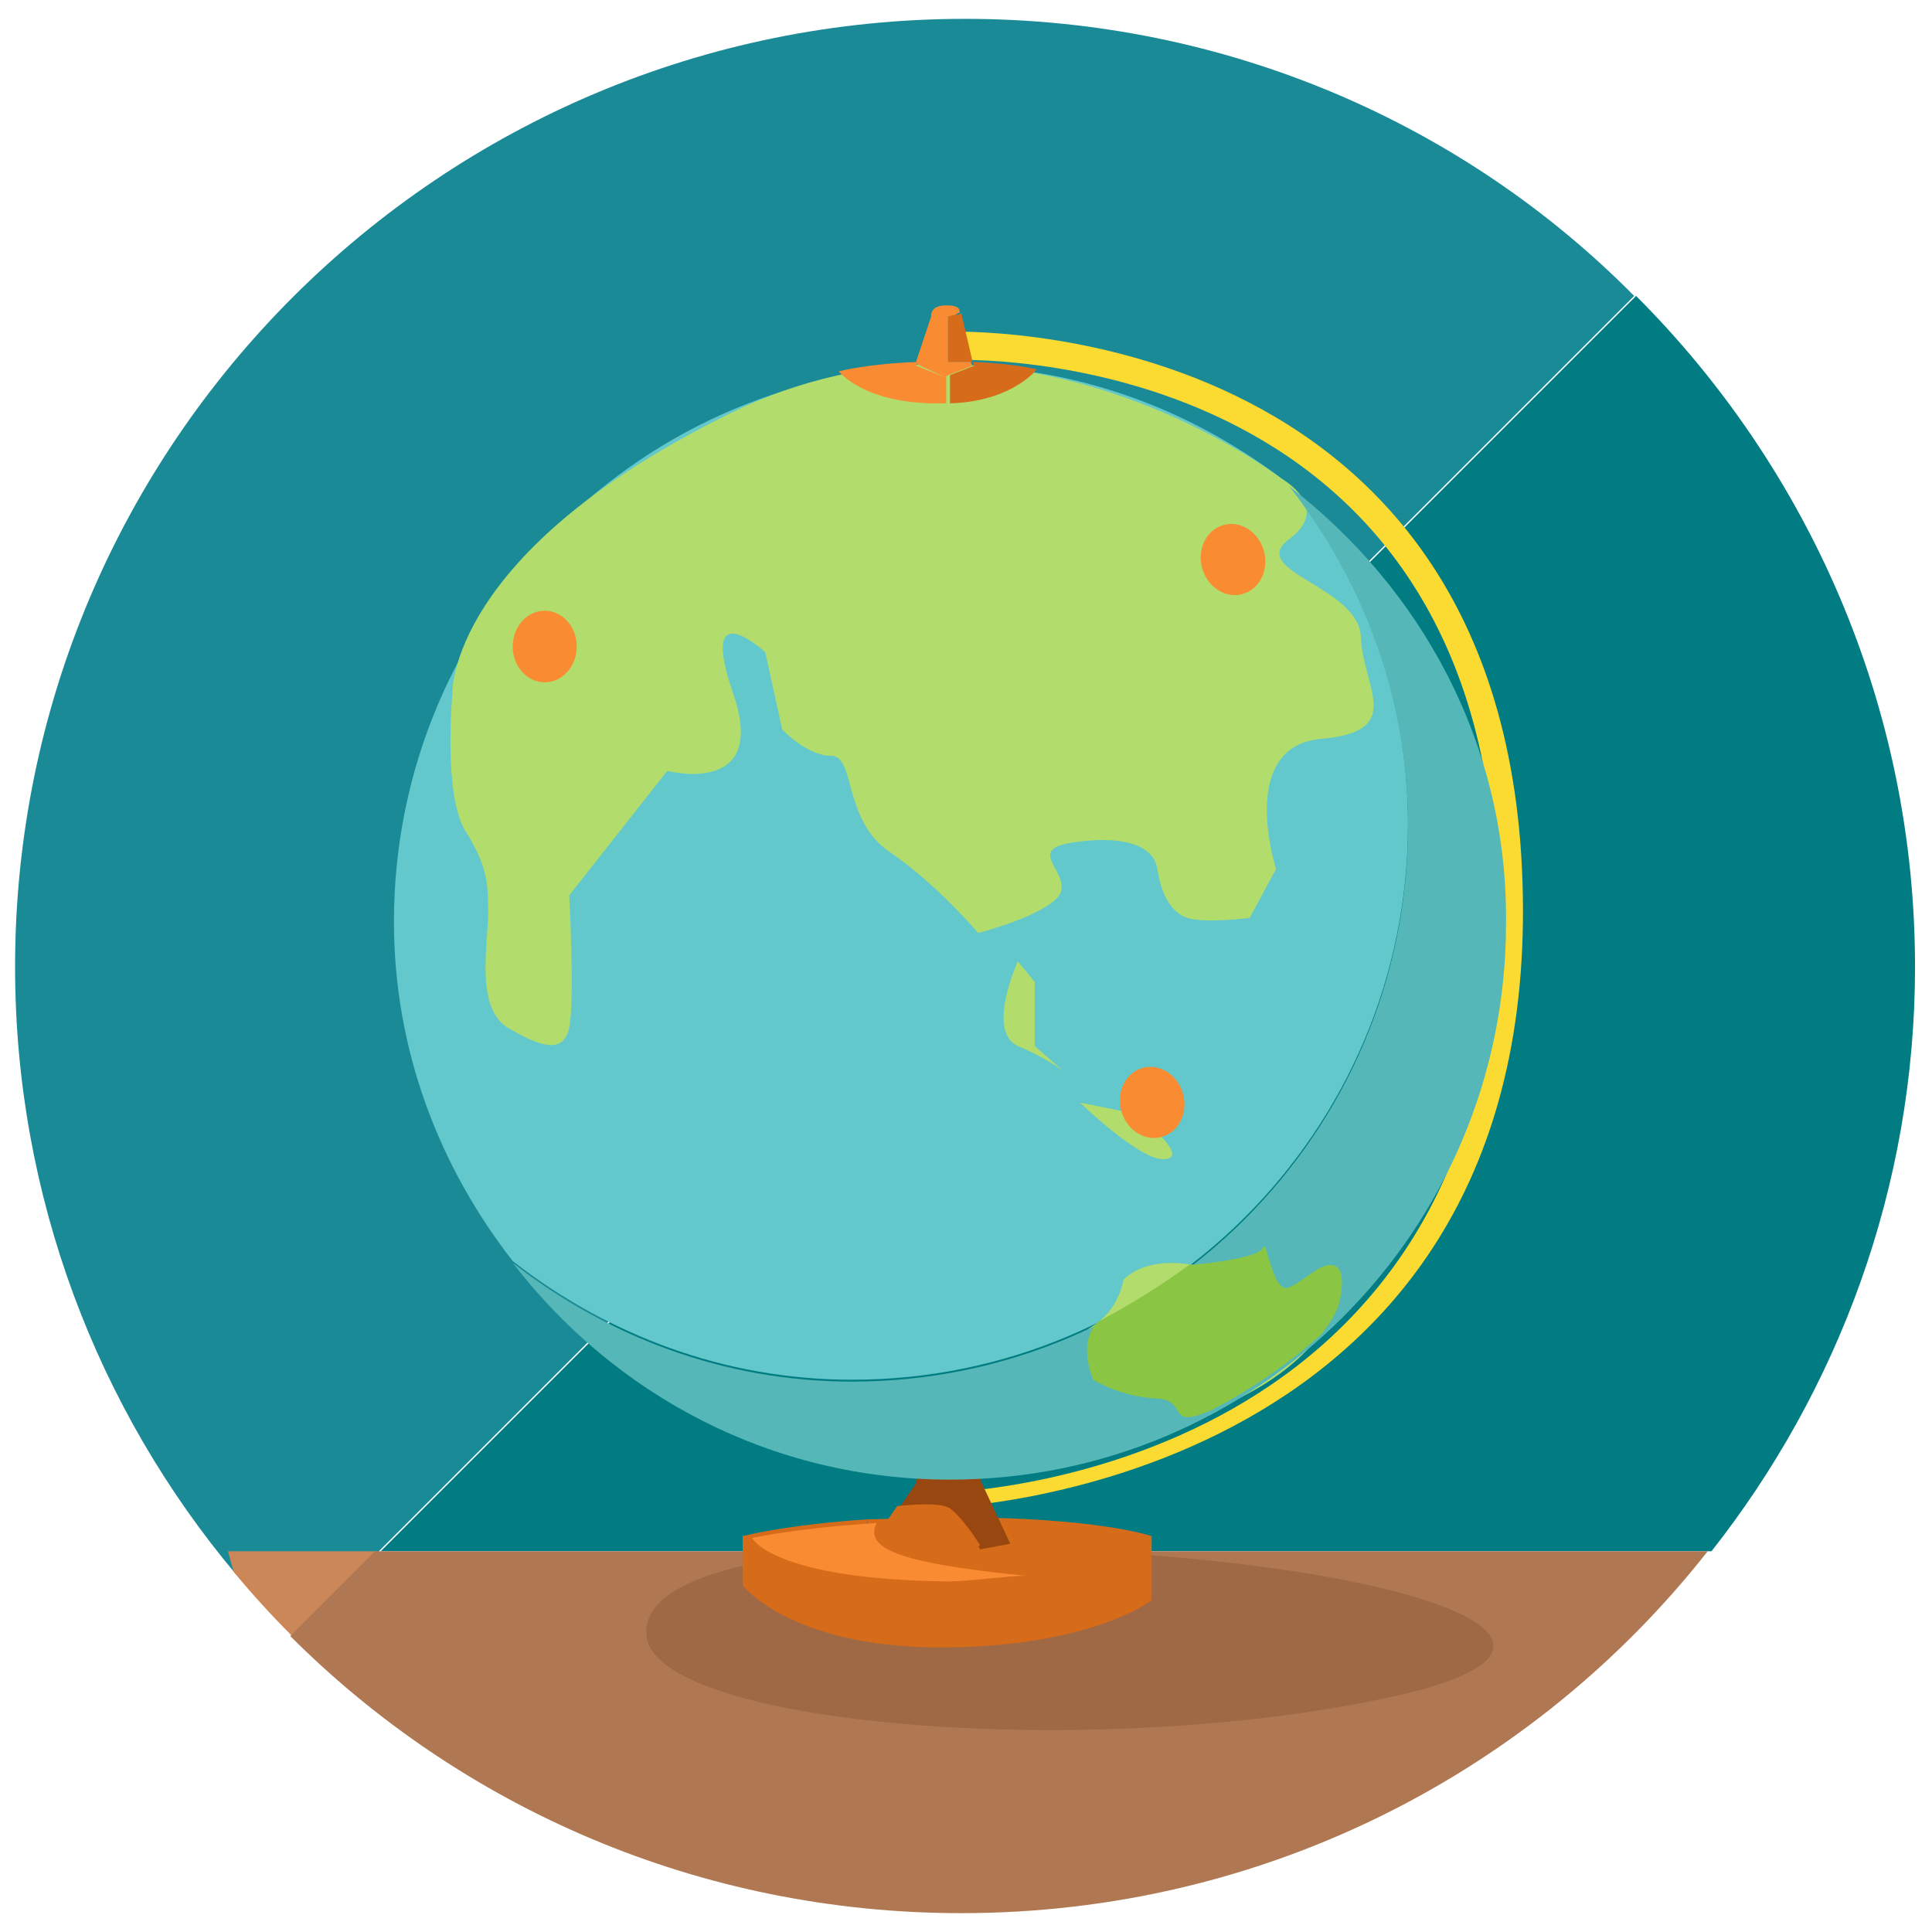
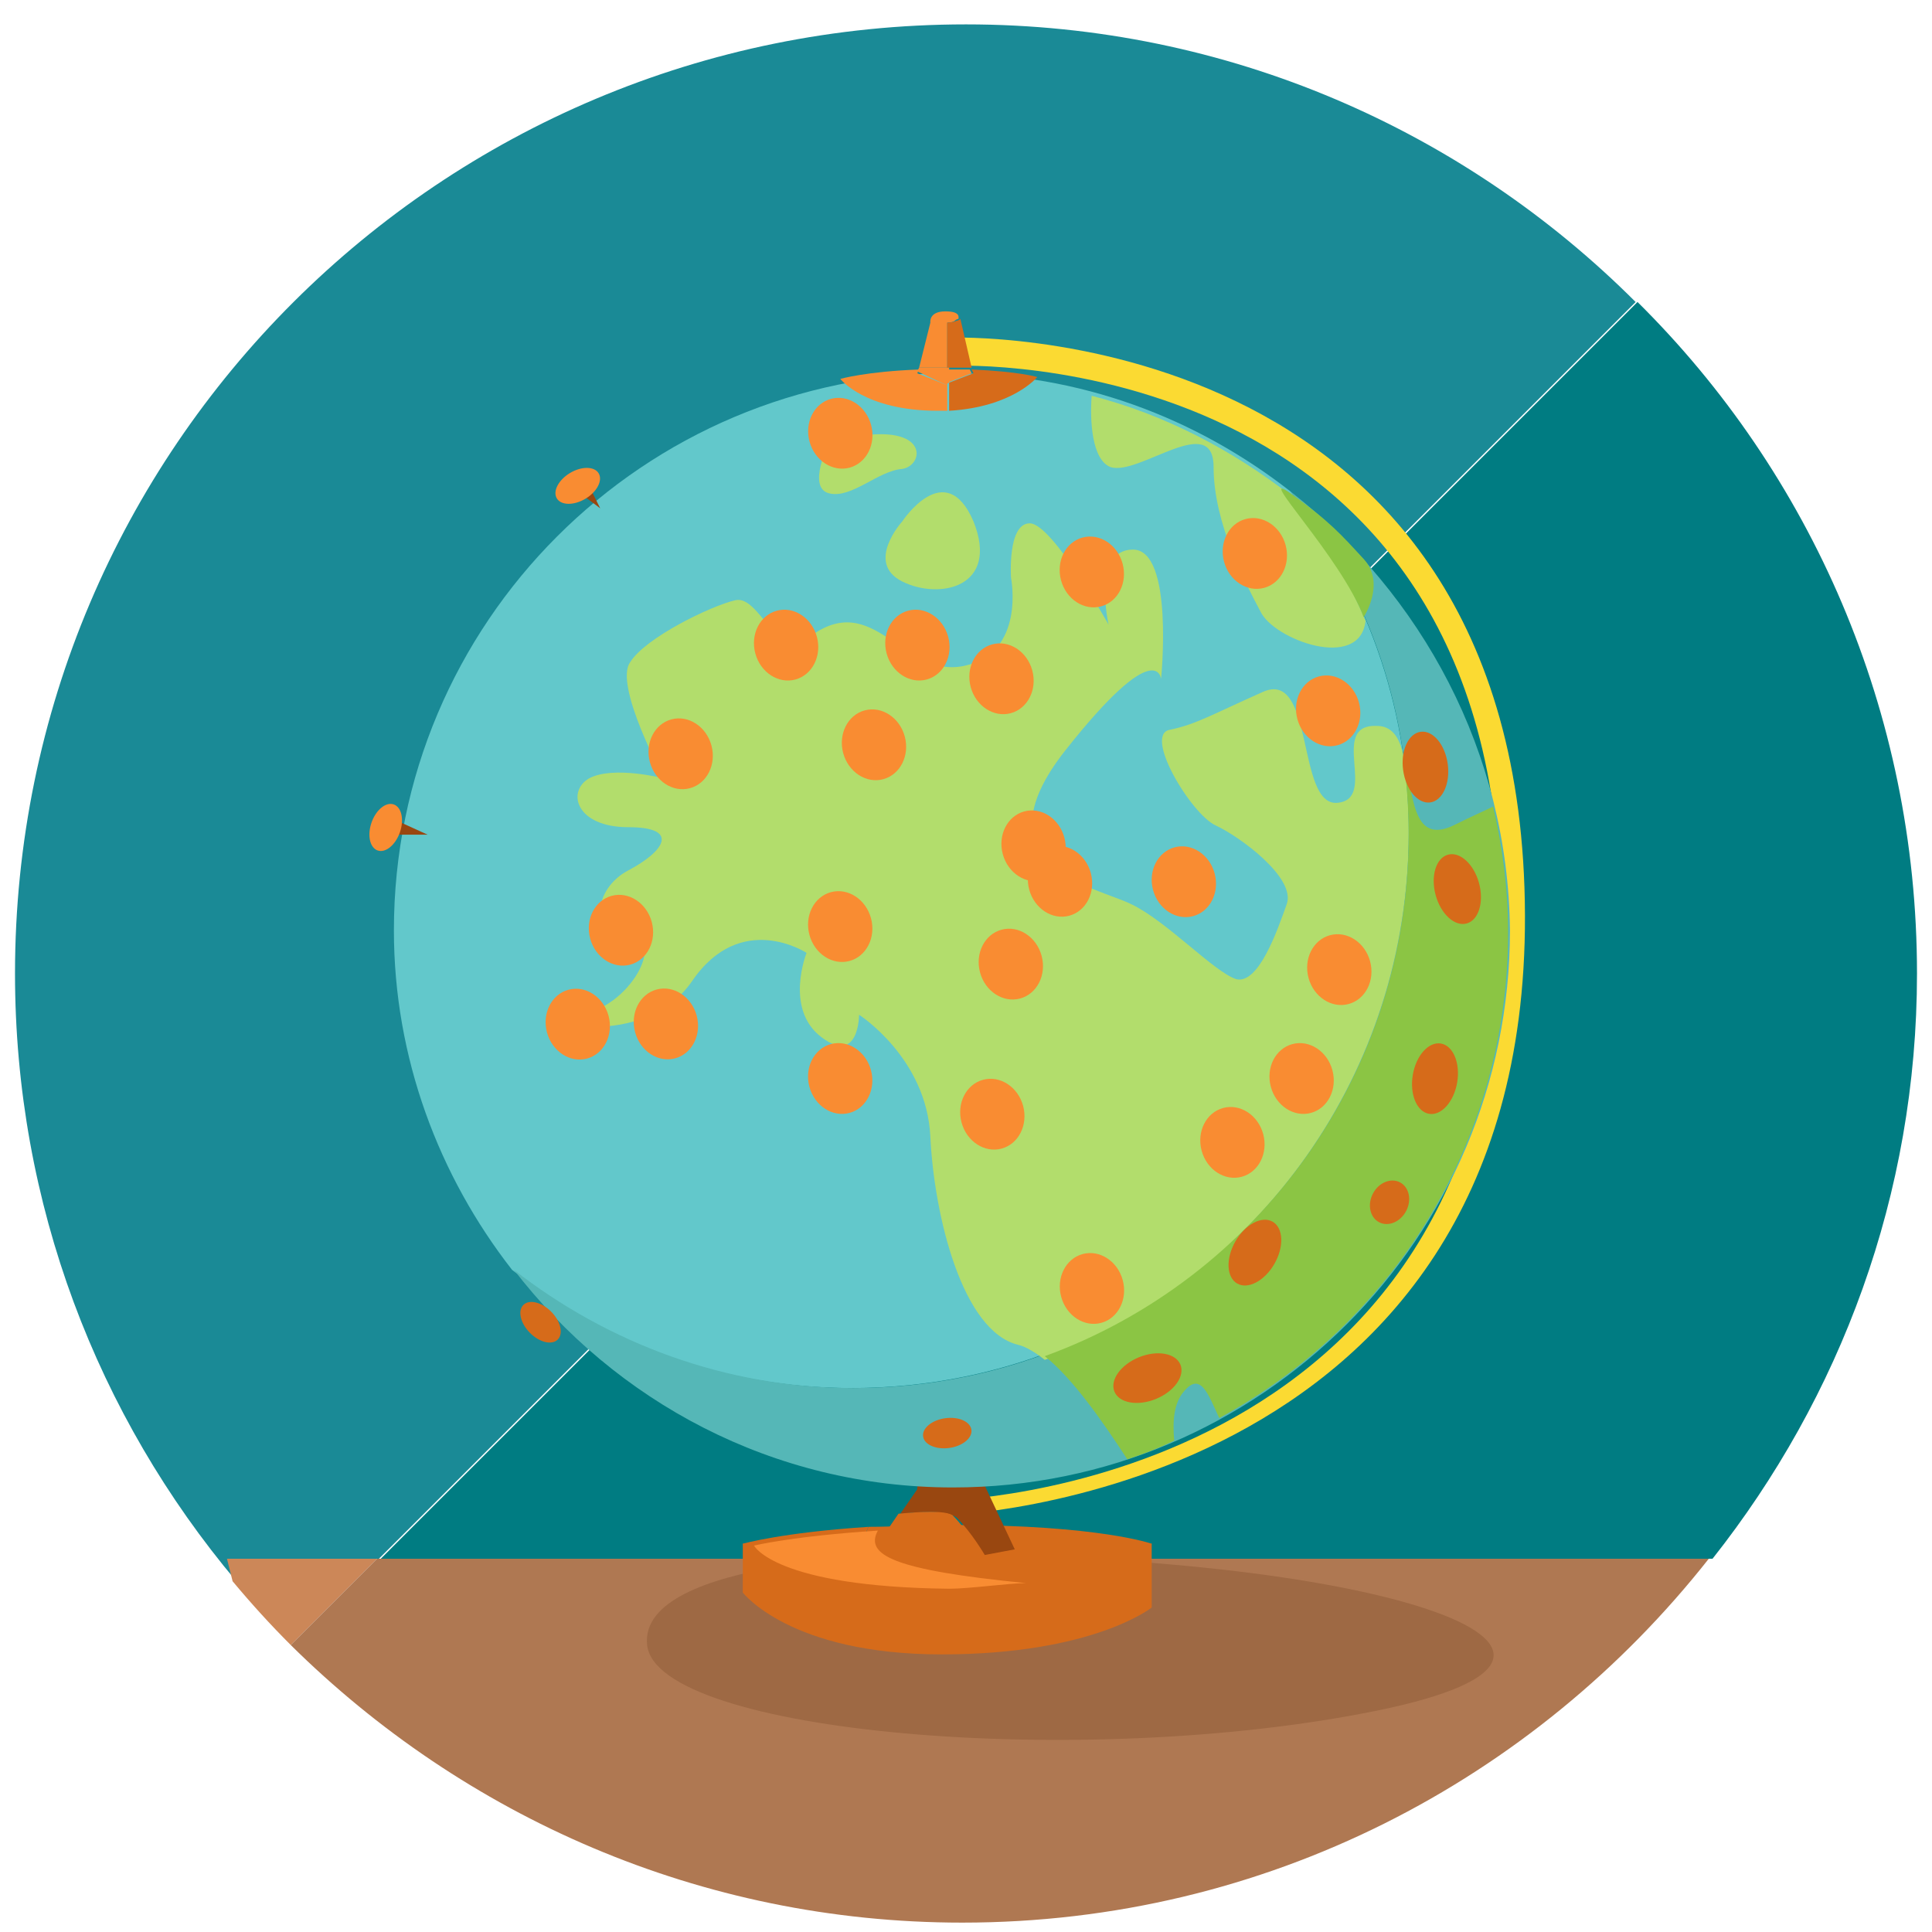
- <svg xmlns="http://www.w3.org/2000/svg" version="1.1" id="Layer_1" x="0px" y="0px" viewBox="-138.1 345 102.5 102.5" style="enable-background:new -138.1 345 102.5 102.5;" xml:space="preserve">
+ <svg xmlns="http://www.w3.org/2000/svg" version="1.1" id="Layer_1" x="0px" y="0px" viewBox="-20 21 103 103" style="enable-background:new -20 21 103 103;" xml:space="preserve">
  <style type="text/css">
	.st0{fill:#1A8A96;}
	.st1{fill:#007C82;}
	.st2{fill:#CC8758;}
	.st3{fill:#AF7852;}
	.st4{fill:#9E6944;}
	.st5{fill:#FBDA32;}
	.st6{fill:#D66B1A;}
	.st7{fill:#62C8CB;}
- 	.st8{fill:#B2DD6C;}
- 	.st9{fill:#994710;}
- 	.st10{fill:#55B7B7;}
- 	.st11{fill:#8BC544;}
- 	.st12{fill:#F98C32;}
+ 	.st8{fill:#994710;}
+ 	.st9{fill:#55B7B7;}
+ 	.st10{fill:#F98C32;}
+ 	.st11{fill:#B2DD6C;}
+ 	.st12{fill:#8BC544;}
+ 	.st13{fill:none;}
</style>
-   <path class="st0" d="M-118,427.3l66.6-66.6C-60.4,351.6-73,346-86.9,346c-27.8,0-50.4,22.5-50.4,50.3c0,12.2,4.4,23.5,11.7,32.2  c-0.2-0.7-0.3-1.1-0.3-1.1H-118z" />
-   <path class="st1" d="M-47.3,427.3c6.7-8.5,10.8-19.3,10.8-31c0-13.9-5.7-26.5-14.8-35.6l-66.6,66.6H-47.3z" />
-   <path class="st2" d="M-118.1,427.3h-7.9c0,0,0.1,0.4,0.3,1.1c1,1.2,2,2.3,3.1,3.4L-118.1,427.3z" />
-   <path class="st3" d="M-122.7,431.8c9.1,9.1,21.7,14.7,35.6,14.7c16.1,0,30.4-7.5,39.6-19.2h-70.7L-122.7,431.8z" />
-   <path class="st4" d="M-89.7,427.1c0,0-14.6,0.1-14.1,4.7c0.5,4.7,23,6.6,38.7,3.4C-49.4,432.1-65.5,426.9-89.7,427.1z" />
-   <path class="st5" d="M-87.8,362.6c0,0,30.4-1.2,30.5,30.6c0.1,30.9-30.9,31.8-30.9,31.8v-0.8c0,0,29.5-0.5,29.5-30.9  s-28.8-29.2-28.8-29.2L-87.8,362.6z" />
-   <path class="st6" d="M-98.7,426.5v2.6c0,0,2.5,3.3,10.5,3.3s11.2-2.5,11.2-2.5v-3.4H-98.7z" />
  <g>
-     <path class="st7" d="M-63.4,388.7c0-6.8-2.4-13-6.3-18c-5-3.9-11.2-6.3-18-6.3c-16.3,0-29.5,13.2-29.5,29.5c0,6.8,2.4,13,6.3,18   c5,3.9,11.2,6.3,18,6.3C-76.6,418.2-63.4,405-63.4,388.7z" />
+     <path class="st0" d="M0.2,104.1l67-67C58.1,28,45.5,22.3,31.5,22.3c-28,0-50.7,22.6-50.7,50.6c0,12.3,4.4,23.6,11.8,32.4   c-0.2-0.7-0.3-1.2-0.3-1.2H0.2z" />
+     <path class="st1" d="M71.3,104.1c6.8-8.6,10.9-19.4,10.9-31.2c0-14-5.7-26.7-14.9-35.8l-67,67H71.3z" />
+     <path class="st2" d="M0.1,104.1h-8c0,0,0.1,0.4,0.3,1.2c1,1.2,2,2.3,3.1,3.4L0.1,104.1z" />
+     <path class="st3" d="M-4.5,108.7c9.2,9.1,21.8,14.8,35.8,14.8c16.2,0,30.5-7.6,39.8-19.4H0.1L-4.5,108.7z" />
  </g>
-   <path class="st8" d="M-114.1,381.8c0,0-0.5,5.4,0.7,7.3c1.2,1.9,1.2,2.9,1.2,4.4c0,1.5-0.7,4.9,1,6c1.7,1,3,1.5,3.3,0  c0.3-1.5,0-7,0-7l5.2-6.6c0,0,5.4,1.4,3.5-4.1s1.7-2.2,1.7-2.2l0.9,4.1c0,0,1.3,1.4,2.6,1.4c1.3,0,0.6,3.4,3.1,5.1  c2.5,1.7,4.7,4.3,4.7,4.3s3.5-0.9,4.3-2c0.7-1.2-1.9-2.4,0.7-2.8s4.3,0.1,4.5,1.4s0.7,2.3,1.6,2.6s3.3,0,3.3,0l1.4-2.6  c0,0-2.1-6.5,2.4-6.9c4.5-0.4,2.2-2.7,2.1-5.4c-0.1-2.7-6.1-3.5-3.8-5.2c2.3-1.7-0.4-3.2-0.4-3.2s-14.1-10.9-29.2-3.5  S-114.1,381.8-114.1,381.8z" />
-   <path class="st8" d="M-84.1,396c0,0-1.7,3.7,0,4.5c1.7,0.7,2.5,1.4,2.5,1.4l-1.6-1.4v-3.4L-84.1,396z" />
-   <path class="st8" d="M-80.8,403.5c0,0,3.1,3,4.4,3s-0.4-1.5-0.4-1.5l-1.5-1L-80.8,403.5z" />
-   <path class="st8" d="M-78.5,412.9c1.3-1.3,3.6-0.8,3.6-0.8s3.5-0.3,3.7-0.9s0.5,2.5,1.4,2.1c0.9-0.4,1.8-1.5,2.5-1.1  c0.7,0.4,0,2.3,0,2.3s-0.9,2.7-5.3,4.8c-4.4,2.2-2.3,0.1-4.3,0c-2-0.1-3.4-1-3.4-1s-1.1-2.2,0.1-2.9  C-78.7,414.5-78.5,412.9-78.5,412.9z" />
+   <path class="st4" d="M28.7,103.9c0,0-14.7,0.1-14.2,4.8c0.5,4.7,23.2,6.7,38.9,3.5S53,103.7,28.7,103.9z" />
+   <path class="st5" d="M30.6,39c0,0,30.6-1.2,30.7,30.8c0.1,31.1-31,32-31,32V101c0,0,29.7-0.5,29.7-31.1S30.9,40.5,30.9,40.5L30.6,39  z" />
+   <path class="st6" d="M19.6,103.3v2.6c0,0,2.5,3.3,10.6,3.3s11.2-2.5,11.2-2.5l0-3.4H19.6z" />
  <g>
-     <path class="st6" d="M-77,426.5c0,0-2.8-1-10.5-1c-1.7,0-3.2,0.1-4.5,0.1c-0.6,1.2,0,2.9,7.5,3.3C-77.3,428.4-77,426.5-77,426.5z" />
-     <path class="st6" d="M-92,425.6c-4.5,0.3-6.7,0.9-6.7,0.9s1.1,2.5,11.2,2.5c1.1,0,2.1,0,3-0.1C-92.1,428.5-92.7,426.8-92,425.6z" />
+     <path class="st7" d="M55.1,65.3c0-6.8-2.4-13.1-6.3-18.1c-5-3.9-11.2-6.3-18.1-6.3c-16.4,0-29.7,13.3-29.7,29.7   c0,6.8,2.4,13.1,6.3,18.1c5,3.9,11.2,6.3,18.1,6.3C41.9,95,55.1,81.7,55.1,65.3z" />
  </g>
  <g>
-     <path class="st9" d="M-90.4,425l0.9-1.3c0,0-0.2-0.7,1.9-0.7c2.2,0,1.5,0.5,1.5,0.5l1.6,3.4l-1.6,0.3c0,0-0.7-1.2-1.5-1.9   C-88,424.7-89.3,424.8-90.4,425z" />
-   </g>
-   <path class="st6" d="M-90.5,424.9l-1.3,1.9l3.7,0.7l2-0.5c0,0-0.7-1.2-1.5-1.9C-88,424.7-89.4,424.8-90.5,424.9z" />
-   <path class="st10" d="M-69.7,370.8c3.9,5,6.3,11.2,6.3,18c0,16.3-13.2,29.5-29.5,29.5c-6.8,0-13-2.4-18-6.3  c5.4,7,13.7,11.5,23.2,11.5c16.3,0,29.5-13.2,29.5-29.5C-58.1,384.5-62.7,376.2-69.7,370.8z" />
-   <g>
-     <path class="st11" d="M-67.2,412.2c-0.7-0.4-1.6,0.7-2.5,1.1c-0.9,0.4-1.2-2.7-1.4-2.1s-3.7,0.9-3.7,0.9s-0.1,0-0.2,0   c-1.5,1.1-3.1,2.1-4.8,3c-0.1,0.1-0.1,0.1-0.2,0.2c-0.9,1.1-0.1,2.9-0.1,2.9s1.4,0.9,3.4,1c1.7,0.1,0.4,1.7,2.9,0.6   c2.1-1.1,4-2.4,5.8-4c0.7-0.9,0.9-1.5,0.9-1.5S-66.6,412.6-67.2,412.2z" />
+     <path class="st6" d="M41.4,103.3c0,0-2.8-1-10.6-1c-1.7,0-3.2,0.1-4.5,0.1c-0.6,1.2,0,2.9,7.6,3.3   C41.1,105.2,41.4,103.3,41.4,103.3z" />
+     <path class="st6" d="M26.3,102.4c-4.6,0.3-6.7,0.9-6.7,0.9s1.1,2.5,11.2,2.5c1.1,0,2.1,0,3-0.1C26.3,105.3,25.7,103.6,26.3,102.4z" />
  </g>
  <g>
-     <path class="st12" d="M-91.6,425.8c-4.5,0.3-6.6,0.8-6.6,0.8s1.1,2.2,10.4,2.3c1.1,0,3.2-0.3,4.1-0.3   C-90.7,427.9-92.2,427.1-91.6,425.8z" />
+     <path class="st8" d="M28,101.7l0.9-1.3c0,0-0.2-0.7,2-0.7s1.6,0.5,1.6,0.5l1.6,3.4l-1.6,0.3c0,0-0.7-1.2-1.5-2   C30.4,101.5,29.1,101.6,28,101.7z" />
+   </g>
+   <path class="st6" d="M27.9,101.7l-1.3,1.9l3.7,0.7l2-0.5c0,0-0.7-1.2-1.5-2C30.4,101.5,29,101.6,27.9,101.7z" />
+   <path class="st9" d="M48.8,47.2c3.9,5,6.3,11.2,6.3,18.1C55.1,81.7,41.9,95,25.5,95c-6.8,0-13.1-2.4-18.1-6.3  c5.4,7,13.8,11.6,23.4,11.6c16.4,0,29.7-13.3,29.7-29.7C60.4,61.1,55.8,52.7,48.8,47.2z" />
+   <g>
+     <path class="st10" d="M26.8,102.6c-4.6,0.3-6.6,0.8-6.6,0.8s1.1,2.2,10.4,2.3c1.1,0,3.2-0.3,4.1-0.3   C27.6,104.7,26.1,103.9,26.8,102.6z" />
  </g>
  <g>
-     <path class="st12" d="M-88,365l-1.5-0.6l0.1-0.2c-2.7,0.1-4.2,0.5-4.2,0.5s1.3,1.7,5.2,1.7c0.2,0,0.3,0,0.5,0v-1.5L-88,365z" />
-     <path class="st6" d="M-83.1,364.6c0,0-1-0.3-3.4-0.4l0.1,0.2l-1.3,0.5v1.5C-84.4,366.3-83.1,364.6-83.1,364.6z" />
-     <path class="st12" d="M-87.8,364.2v-2.4c0,0,0.3,0,0.4-0.1c0,0,0.1-0.1,0.2-0.1c0-0.1,0.1-0.4-0.7-0.4c-0.9,0-0.8,0.6-0.8,0.6   l-0.8,2.4c0.4,0,0.8,0,1.3,0C-88,364.2-87.9,364.2-87.8,364.2z" />
-     <path class="st6" d="M-87.8,361.8v2.4c0.5,0,0.9,0,1.3,0l-0.6-2.6c0,0,0,0,0,0c-0.1,0.1-0.2,0.1-0.2,0.1   C-87.6,361.7-87.8,361.8-87.8,361.8z" />
-     <path class="st12" d="M-87.8,364.9l1.3-0.5l-0.1-0.2c-0.4,0-0.8,0-1.3,0V364.9z" />
-     <path class="st12" d="M-88,365l0.2-0.1v-0.8c-0.1,0-0.2,0-0.3,0c-0.5,0-0.9,0-1.3,0l-0.1,0.2L-88,365z" />
+     <path class="st10" d="M30.4,41.5l-1.5-0.6l0.1-0.2c-2.8,0.1-4.2,0.5-4.2,0.5s1.3,1.7,5.2,1.7c0.2,0,0.4,0,0.5,0v-1.5L30.4,41.5z" />
+     <path class="st6" d="M35.3,41.1c0,0-1-0.3-3.5-0.4l0.1,0.2l-1.3,0.5v1.5C34,42.7,35.3,41.1,35.3,41.1z" />
+     <path class="st10" d="M30.5,40.6v-2.4c0,0,0.3,0,0.4-0.1c0,0,0.1-0.1,0.2-0.1c0-0.1,0.1-0.4-0.7-0.4c-0.9,0-0.8,0.6-0.8,0.6   L29,40.6c0.4,0,0.8,0,1.3,0C30.4,40.6,30.5,40.6,30.5,40.6z" />
+     <path class="st6" d="M30.5,38.2v2.4c0.5,0,0.9,0,1.3,0L31.2,38c0,0,0,0,0,0c-0.1,0.1-0.2,0.1-0.2,0.1   C30.8,38.2,30.5,38.2,30.5,38.2z" />
+     <path class="st10" d="M30.5,41.4l1.3-0.5l-0.1-0.2c-0.4,0-0.8,0-1.3,0V41.4z" />
+     <path class="st10" d="M30.4,41.5l0.2-0.1v-0.8c-0.1,0-0.2,0-0.3,0c-0.5,0-0.9,0-1.3,0l-0.1,0.2L30.4,41.5z" />
  </g>
-   <ellipse class="st12" cx="-109.2" cy="379.3" rx="1.7" ry="1.9" />
-   <ellipse transform="matrix(0.9656 -0.26 0.26 0.9656 -99.9068 -6.028)" class="st12" cx="-72.7" cy="374.7" rx="1.7" ry="1.9" />
-   <ellipse transform="matrix(0.9656 -0.26 0.26 0.9656 -107.5312 -6.1526)" class="st12" cx="-77" cy="403.5" rx="1.7" ry="1.9" />
+   <g>
+     <path class="st11" d="M60.3,63.6C60.3,63.6,60.3,63.6,60.3,63.6C60.4,63.6,60.3,63.6,60.3,63.6z" />
+     <path class="st11" d="M55.1,65.4c0-1.4-0.1-2.8-0.3-4.2c-0.2-0.9-0.6-1.5-1.4-1.5c-2.6-0.1,0.1,3.9-2.1,4.1c-2.2,0.2-1.2-7.2-4-5.9   c-2.7,1.2-3.5,1.7-4.9,2c-1.5,0.2,1.1,4.5,2.4,5.1s4.3,2.8,3.8,4.2c-0.5,1.4-1.5,4.3-2.7,4c-1.2-0.4-3.7-3.1-5.6-4   c-1.8-0.9-8.4-2-3.5-8.2c4.9-6.2,5.1-3.8,5.1-3.8s0.7-6.9-1.5-6.9s-1.3,4-1.3,4s-3-5.4-4.2-5.4c-1.2,0-1,2.9-1,2.9s0.8,4-2.5,4.7   c-3.3,0.7-4.8-4.2-8.3-1.5c-1.7,1.3-2.6-2.3-3.9-2c-1.3,0.3-4.8,2-5.6,3.3c-0.9,1.2,1.8,6.2,1.8,6.2s-2.7-0.7-4,0   c-1.2,0.7-0.7,2.6,2.1,2.6s1.9,1.3,0,2.3s-2.1,3.5,0,3.5s0.1,3.9-2.7,4.2c-2.8,0.3,3.5,2,6.1-1.8s6.1-1.5,6.1-1.5s-1.2,3,0.8,4.5   c2,1.5,2-1.2,2-1.2s3.6,2.3,3.8,6.5c0.2,4.2,1.7,10.4,4.7,11.1c0.4,0.1,0.9,0.4,1.4,0.8C47.1,89.1,55.1,78.2,55.1,65.4z" />
+     <path class="st12" d="M60.4,70.7c0-2.3-0.3-4.6-0.8-6.7c-0.4,0.2-1.1,0.5-2.1,1c-2.3,1.1-2.1-1.8-2.7-3.7c0.2,1.4,0.3,2.8,0.3,4.2   c0,12.8-8.1,23.7-19.4,27.8c1.5,1.2,3.1,3.5,4.4,5.5c0.9-0.3,1.7-0.6,2.5-1c-0.1-1.1,0-2,0.5-2.6c0.9-1.1,1.3,0.1,1.9,1.4   C54.2,91.6,60.4,81.9,60.4,70.7z" />
+   </g>
+   <path class="st11" d="M28.1,48.8c0,0-2,2.2,0,3.2c2,1,5.2,0.3,3.8-3.2C30.4,45.3,28.1,48.8,28.1,48.8z" />
+   <g>
+     <g>
+       <path class="st13" d="M50,49c1.1,1.6,2,3.2,2.7,4.9C52,52.2,51.1,50.6,50,49z" />
+       <path class="st13" d="M48.8,47.4c0.4,0.5,0.8,1,1.1,1.5C49.6,48.4,49.2,47.9,48.8,47.4z" />
+       <path class="st11" d="M50,49C50,49,50,48.9,50,49c-0.4-0.6-0.8-1.1-1.2-1.6c-3.1-2.4-6.7-4.3-10.6-5.3c-0.1,1.3,0,3.4,1,3.8    c1.5,0.5,5.5-3,5.5,0s1.7,6.2,2.5,7.7c0.7,1.5,5.3,3.2,5.6,0.5c0,0,0,0,0,0C52,52.2,51.1,50.6,50,49z" />
+       <path class="st11" d="M50,48.9C50,48.9,50,49,50,48.9C50,49,50,48.9,50,48.9z" />
+       <path class="st11" d="M52.7,53.9C52.7,54,52.8,54,52.7,53.9C52.8,54,52.8,54,52.7,53.9C52.8,54,52.7,54,52.7,53.9z" />
+     </g>
+   </g>
+   <path class="st11" d="M24.2,44.6c0,0-1.2,2.4,0,2.7c1.2,0.3,2.6-1.2,3.9-1.3C29.4,45.8,29.6,43.1,24.2,44.6z" />
+   <path class="st12" d="M52.7,53.9c0,0,1.2-1.8,0-3.1c-1.2-1.3-1.8-2-3.9-3.5C46.8,45.9,51.5,50.7,52.7,53.9z" />
+   <ellipse transform="matrix(0.9656 -0.26 0.26 0.9656 -15.3632 6.3302)" class="st10" cx="16.3" cy="61.2" rx="1.7" ry="1.9" />
+   <ellipse transform="matrix(0.9656 -0.26 0.26 0.9656 -13.401 9.4117)" class="st10" cx="28.9" cy="55.4" rx="1.7" ry="1.9" />
+   <ellipse transform="matrix(0.9656 -0.26 0.26 0.9656 -19.564 9.1464)" class="st10" cx="24.8" cy="78.5" rx="1.7" ry="1.9" />
+   <ellipse transform="matrix(0.9656 -0.26 0.26 0.9656 -19.7685 11.3202)" class="st10" cx="32.9" cy="80.4" rx="1.7" ry="1.9" />
+   <ellipse transform="matrix(0.9656 -0.26 0.26 0.9656 -13.7306 10.6391)" class="st10" cx="33.4" cy="57.2" rx="1.7" ry="1.9" />
+   <ellipse transform="matrix(0.9656 -0.26 0.26 0.9656 -15.9765 11.3928)" class="st10" cx="35.1" cy="66.1" rx="1.7" ry="1.9" />
+   <ellipse transform="matrix(0.9656 -0.26 0.26 0.9656 -13.6416 7.5924)" class="st10" cx="21.9" cy="55.4" rx="1.7" ry="1.9" />
+   <ellipse transform="matrix(0.9656 -0.26 0.26 0.9656 -16.4128 11.8139)" class="st10" cx="36.5" cy="68" rx="1.7" ry="1.9" />
+   <ellipse transform="matrix(0.9656 -0.26 0.26 0.9656 -19.7183 14.703)" class="st10" cx="45.7" cy="81.9" rx="1.7" ry="1.9" />
+   <ellipse transform="matrix(0.9656 -0.26 0.26 0.9656 -17.6682 11.3039)" class="st10" cx="33.9" cy="72.4" rx="1.7" ry="1.9" />
+   <ellipse transform="matrix(0.9656 -0.26 0.26 0.9656 -17.4566 8.8677)" class="st10" cx="24.8" cy="70.4" rx="1.7" ry="1.9" />
+   <ellipse transform="matrix(0.9656 -0.26 0.26 0.9656 -19.2821 5.4086)" class="st10" cx="10.8" cy="75.6" rx="1.7" ry="1.9" />
+   <ellipse transform="matrix(0.9656 -0.26 0.26 0.9656 -19.122 6.619)" class="st10" cx="15.5" cy="75.6" rx="1.7" ry="1.9" />
+   <ellipse transform="matrix(0.9656 -0.26 0.26 0.9656 -14.8728 9.0109)" class="st10" cx="26.6" cy="60.7" rx="1.7" ry="1.9" />
+   <ellipse transform="matrix(0.9656 -0.26 0.26 0.9656 -17.1316 15.8578)" class="st10" cx="51.4" cy="72.7" rx="1.7" ry="1.9" />
+   <ellipse transform="matrix(0.9656 -0.26 0.26 0.9656 -15.8049 17.354)" class="st6" cx="57.7" cy="68.4" rx="1.2" ry="1.9" />
+   <ellipse transform="matrix(0.9862 0.1656 -0.1656 0.9862 13.7821 -8.2661)" class="st6" cx="56.5" cy="78.5" rx="1.2" ry="1.9" />
+   <ellipse transform="matrix(0.8676 0.4972 -0.4972 0.8676 49.8661 -11.7142)" class="st6" cx="46.9" cy="87.8" rx="1.2" ry="1.9" />
+   <ellipse transform="matrix(0.3782 0.9257 -0.9257 0.3782 113.0689 20.5922)" class="st6" cx="41.2" cy="94.5" rx="1.2" ry="1.9" />
+   <ellipse transform="matrix(0.991 -0.1337 0.1337 0.991 -7.7781 8.0414)" class="st6" cx="56" cy="61.9" rx="1.2" ry="1.9" />
+   <ellipse transform="matrix(0.9656 -0.26 0.26 0.9656 -16.1829 13.5527)" class="st10" cx="43.1" cy="68" rx="1.7" ry="1.9" />
+   <ellipse transform="matrix(0.9656 -0.26 0.26 0.9656 -21.9931 13.0086)" class="st10" cx="38.2" cy="89.7" rx="1.7" ry="1.9" />
+   <ellipse transform="matrix(0.8853 0.465 -0.465 0.8853 45.7571 -15.3985)" class="st6" cx="54.1" cy="85.1" rx="1" ry="1.2" />
+   <ellipse transform="matrix(0.9656 -0.26 0.26 0.9656 -18.718 15.5426)" class="st10" cx="49.4" cy="78.5" rx="1.7" ry="1.9" />
+   <ellipse transform="matrix(0.9656 -0.26 0.26 0.9656 -13.5581 15.231)" class="st10" cx="50.8" cy="58.9" rx="1.7" ry="1.9" />
+   <ellipse transform="matrix(0.9656 -0.26 0.26 0.9656 -11.5179 13.9373)" class="st10" cx="46.9" cy="50.5" rx="1.7" ry="1.9" />
+   <ellipse transform="matrix(0.9656 -0.26 0.26 0.9656 -12.0683 11.696)" class="st10" cx="38.2" cy="51.5" rx="1.7" ry="1.9" />
+   <ellipse transform="matrix(0.9656 -0.26 0.26 0.9656 -10.6139 7.9628)" class="st10" cx="24.8" cy="44.1" rx="1.7" ry="1.9" />
+   <ellipse transform="matrix(0.9656 -0.26 0.26 0.9656 -17.9003 5.8284)" class="st10" cx="13.1" cy="70.6" rx="1.7" ry="1.9" />
+   <ellipse transform="matrix(0.7031 0.7111 -0.7111 0.7031 67.6963 20.9011)" class="st6" cx="8.8" cy="91.5" rx="1.3" ry="0.8" />
+   <ellipse transform="matrix(0.9905 -0.1374 0.1374 0.9905 -13.0924 5.1179)" class="st6" cx="30.5" cy="97.4" rx="1.3" ry="0.8" />
+   <polygon class="st8" points="0.6,65.5 2.8,65.5 0.6,64.5 " />
+   <polygon class="st8" points="10.8,47.2 12,48.1 11.4,46.9 " />
+   <ellipse transform="matrix(0.858 -0.5136 0.5136 0.858 -22.5532 12.2089)" class="st10" cx="10.8" cy="46.9" rx="1.3" ry="0.8" />
+   <ellipse transform="matrix(0.3312 -0.9435 0.9435 0.3312 -61.0575 44.1188)" class="st10" cx="0.6" cy="65.1" rx="1.3" ry="0.8" />
</svg>
